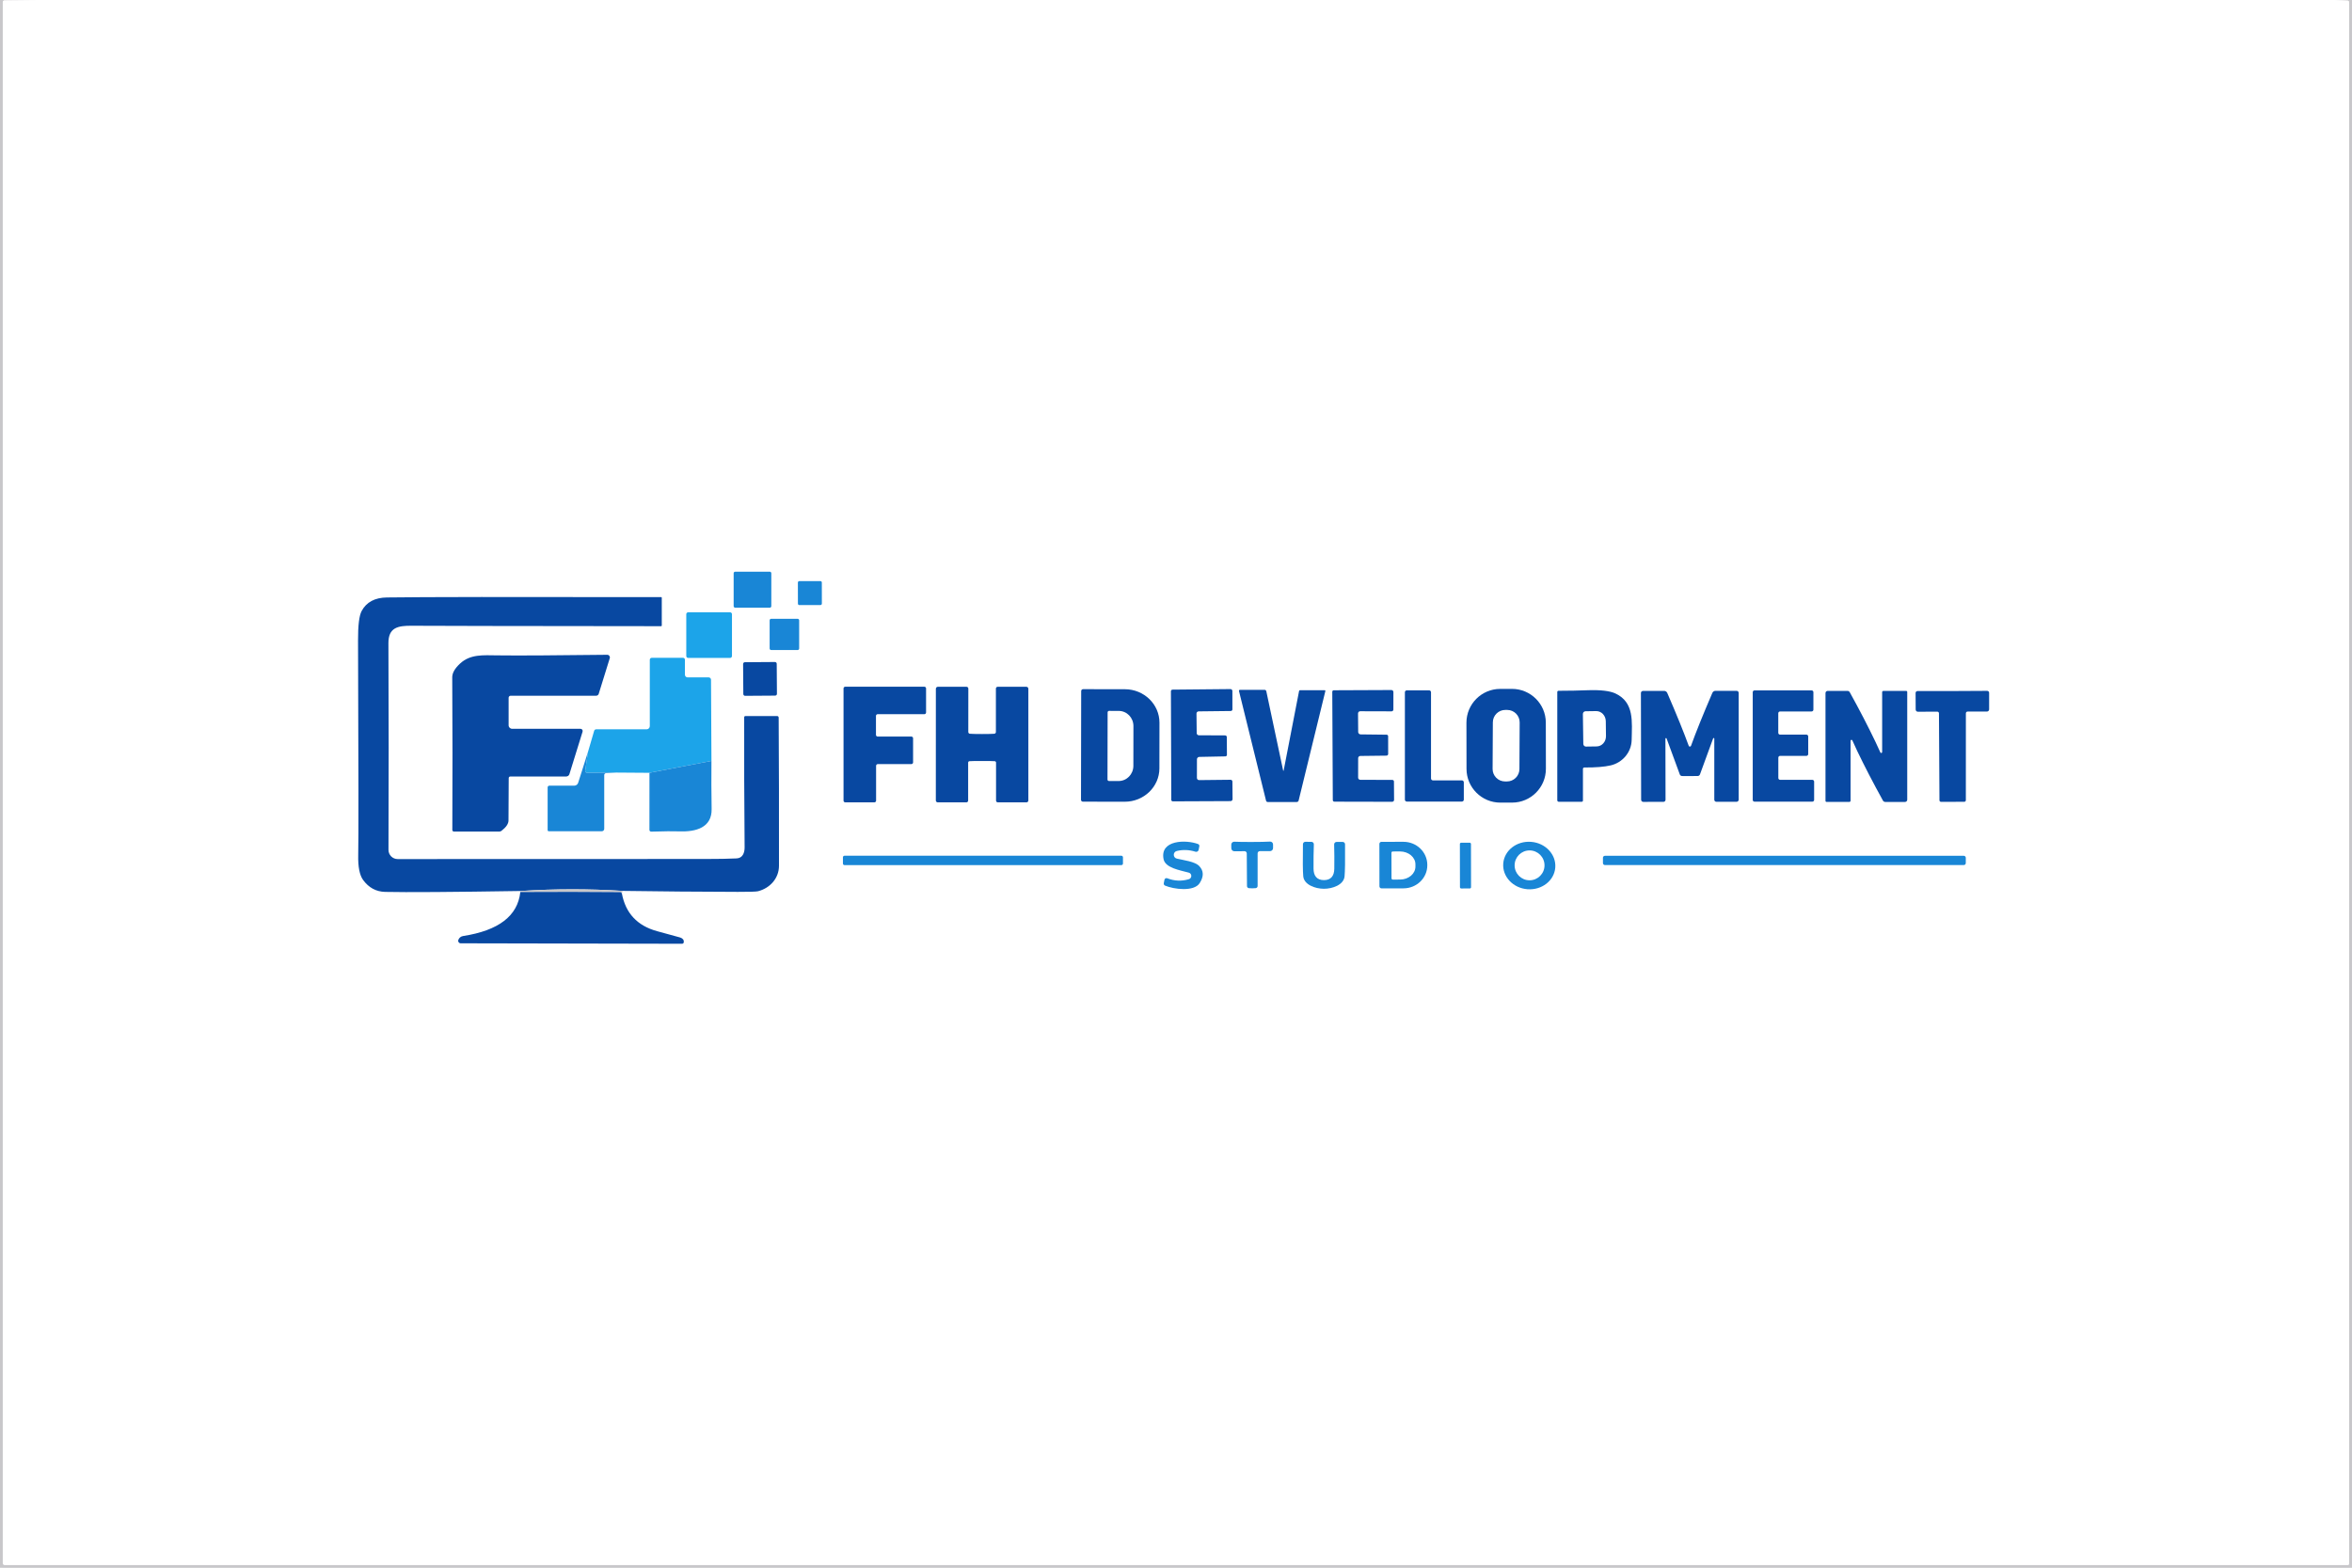
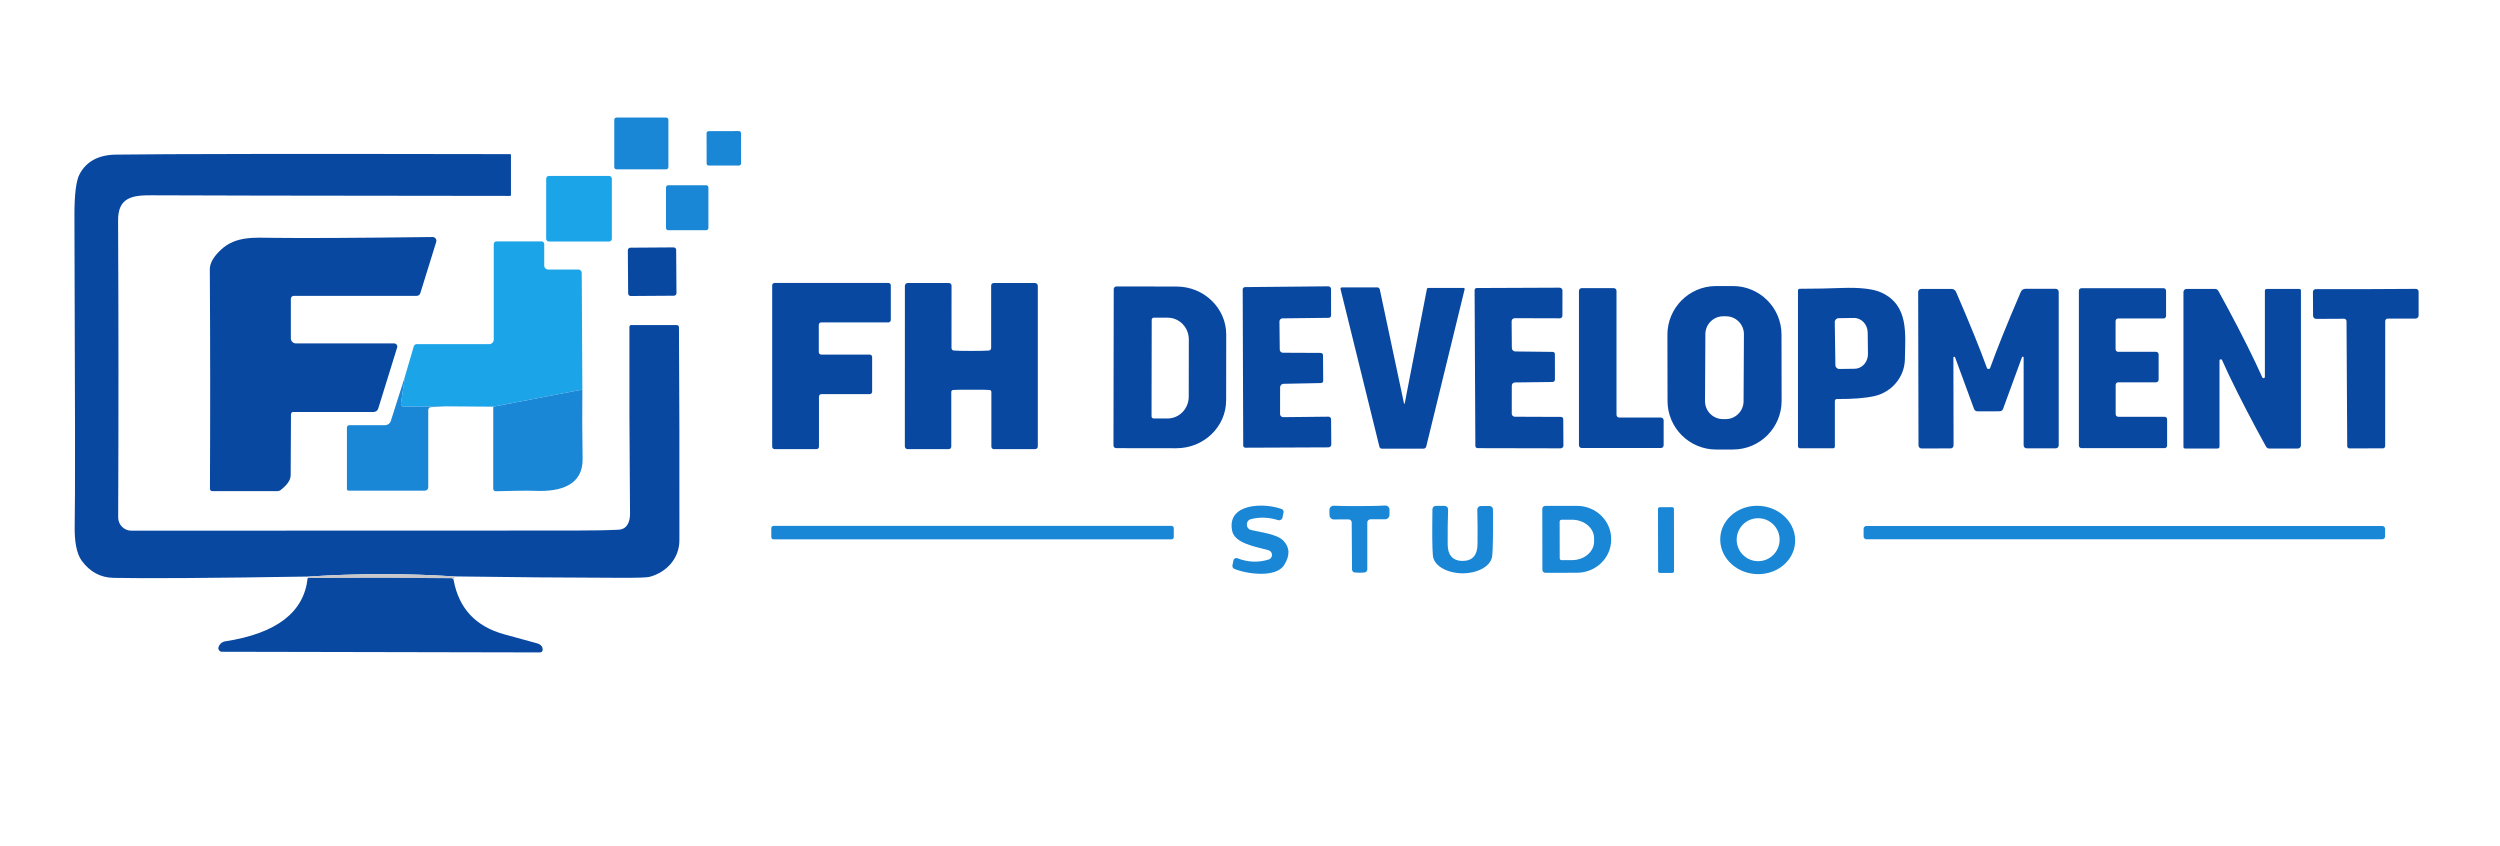
- <svg xmlns="http://www.w3.org/2000/svg" version="1.1" viewBox="0.00 0.00 768.00 512.00" width="768.00" height="512.00">
+ <svg xmlns="http://www.w3.org/2000/svg" version="1.1" viewBox="100.00 160.00 568.00 192.00" width="568.00" height="192.00">
  <g stroke-width="2.00" fill="none" stroke-linecap="butt">
    <path stroke="#e4e3e5" vector-effect="non-scaling-stroke" d="M 12.38 0.00 L 1.48 0.12 C 1.16 0.13 0.91 0.38 0.91 0.69 L 0.91 510.51 C 0.91 510.85 1.19 511.13 1.53 511.13 L 766.62 511.13 C 766.86 511.13 767.06 510.93 767.06 510.68 L 767.06 0.74 C 767.06 0.44 766.83 0.20 766.54 0.19 L 762.44 0.00" />
    <path stroke="#8cc3eb" vector-effect="non-scaling-stroke" d="M 251.86 187.22 C 251.86 186.94 251.63 186.71 251.35 186.71 L 240.07 186.71 C 239.79 186.71 239.56 186.94 239.56 187.22 L 239.56 197.96 C 239.56 198.24 239.79 198.47 240.07 198.47 L 251.35 198.47 C 251.63 198.47 251.86 198.24 251.86 197.96 L 251.86 187.22" />
    <path stroke="#8cc3eb" vector-effect="non-scaling-stroke" d="M 268.354 190.243 C 268.35 189.99 268.15 189.78 267.893 189.784 L 260.993 189.796 C 260.74 189.80 260.53 190.00 260.534 190.257 L 260.546 197.157 C 260.55 197.41 260.75 197.62 261.007 197.616 L 267.907 197.604 C 268.16 197.60 268.37 197.40 268.366 197.143 L 268.354 190.243" />
    <path stroke="#e4e3e5" vector-effect="non-scaling-stroke" d="M 170.19 290.99 C 170.09 291.10 169.99 291.22 169.90 291.33" />
    <path stroke="#84a4d0" vector-effect="non-scaling-stroke" d="M 169.90 291.33 C 169.07 299.12 162.83 303.91 151.18 305.71 C 150.48 305.82 149.89 306.31 149.66 306.98 L 149.65 307.02 C 149.48 307.54 149.87 308.08 150.42 308.08 L 222.70 308.23 C 223.00 308.23 223.25 308.01 223.28 307.72 C 223.36 307.00 222.97 306.49 222.12 306.19 C 222.07 306.17 219.56 305.48 214.57 304.12 C 208.09 302.35 204.25 298.23 203.06 291.78" />
    <path stroke="#e4e3e5" vector-effect="non-scaling-stroke" d="M 203.06 291.78 C 203.18 291.62 203.24 291.35 203.25 290.96" />
    <path stroke="#84a4d0" vector-effect="non-scaling-stroke" d="M 203.25 290.96 C 215.80 291.14 228.36 291.25 240.94 291.28 C 244.77 291.29 246.96 291.22 247.53 291.07 C 251.35 290.09 254.35 286.94 254.36 282.76 C 254.39 265.35 254.35 249.21 254.26 234.34 C 254.25 234.07 254.04 233.86 253.78 233.86 L 243.38 233.86 C 243.17 233.86 243.01 234.03 243.00 234.24 C 242.96 247.26 243.01 261.43 243.14 276.74 C 243.15 278.53 242.49 280.25 240.55 280.35 C 237.92 280.48 234.57 280.54 230.50 280.54 C 208.37 280.55 174.82 280.56 129.85 280.57 C 128.19 280.57 126.84 279.22 126.85 277.56 C 126.94 255.50 126.94 233.01 126.83 210.09 C 126.80 204.94 129.91 204.32 134.50 204.37 C 139.91 204.42 167.04 204.46 215.89 204.51 C 216.00 204.51 216.09 204.42 216.09 204.31 L 216.09 195.20 C 216.09 195.10 216.01 195.02 215.91 195.02 C 167.52 194.93 137.67 194.97 126.34 195.13 C 122.39 195.18 119.64 196.66 118.09 199.55 C 117.28 201.06 116.89 204.27 116.91 209.20 C 117.07 250.95 117.09 274.29 116.97 279.21 C 116.88 283.08 117.41 285.81 118.57 287.40 C 120.41 289.92 122.81 291.22 125.76 291.29 C 132.77 291.45 147.58 291.35 170.19 290.99" />
    <path stroke="#6888b6" vector-effect="non-scaling-stroke" d="M 203.25 290.96 C 192.25 290.26 181.23 290.27 170.19 290.99" />
    <path stroke="#6888b6" vector-effect="non-scaling-stroke" d="M 203.06 291.78 C 202.91 291.51 202.72 291.37 202.48 291.37 C 191.95 291.27 181.09 291.26 169.90 291.33" />
    <path stroke="#8ed2f4" vector-effect="non-scaling-stroke" d="M 224.09 214.25 C 224.09 214.60 224.37 214.88 224.72 214.88 L 238.38 214.88 C 238.73 214.88 239.01 214.60 239.01 214.25 L 239.01 200.60 C 239.01 200.25 238.73 199.97 238.38 199.97 L 224.72 199.97 C 224.37 199.97 224.09 200.25 224.09 200.60 L 224.09 214.25" />
    <path stroke="#8cc3eb" vector-effect="non-scaling-stroke" d="M 251.82 202.09 C 251.54 202.09 251.31 202.32 251.31 202.60 L 251.31 211.79 C 251.31 212.07 251.54 212.30 251.82 212.30 L 260.44 212.30 C 260.72 212.30 260.95 212.07 260.95 211.79 L 260.95 202.60 C 260.95 202.32 260.72 202.09 260.44 202.09 L 251.82 202.09" />
    <path stroke="#84a4d0" vector-effect="non-scaling-stroke" d="M 189.54 238.02 L 167.22 238.02 C 166.59 238.02 166.08 237.51 166.08 236.88 L 166.08 227.88 C 166.08 227.52 166.38 227.22 166.74 227.22 L 194.66 227.22 C 195.05 227.22 195.39 226.97 195.50 226.60 L 199.11 214.96 C 199.28 214.41 198.87 213.85 198.29 213.85 C 181.18 214.06 169.19 214.13 162.33 214.04 C 157.80 213.99 153.56 213.60 150.22 216.72 C 148.51 218.31 147.66 219.80 147.67 221.21 C 147.77 237.74 147.78 254.35 147.70 271.05 C 147.69 271.35 147.94 271.59 148.24 271.59 L 163.00 271.59 C 163.28 271.59 163.55 271.50 163.77 271.33 C 165.28 270.16 166.04 269.03 166.04 267.96 C 166.07 260.47 166.10 255.85 166.11 254.12 C 166.11 253.83 166.34 253.60 166.63 253.60 L 184.88 253.60 C 185.36 253.60 185.79 253.29 185.93 252.83 L 190.23 238.96 C 190.38 238.49 190.03 238.02 189.54 238.02" />
    <path stroke="#8cc3eb" vector-effect="non-scaling-stroke" d="M 192.01 245.52 L 188.79 255.65 C 188.61 256.22 188.09 256.60 187.49 256.60 L 179.37 256.60 C 179.07 256.60 178.82 256.84 178.82 257.14 L 178.82 271.12 C 178.82 271.32 178.98 271.48 179.18 271.48 L 196.51 271.48 C 196.95 271.48 197.30 271.13 197.30 270.69 L 197.30 253.13 C 197.30 252.80 197.55 252.53 197.87 252.51 L 201.22 252.32" />
    <path stroke="#8ed2f4" vector-effect="non-scaling-stroke" d="M 201.22 252.32 L 212.07 252.40" />
    <path stroke="#8cc3eb" vector-effect="non-scaling-stroke" d="M 212.07 252.40 L 212.06 271.05 C 212.06 271.36 212.32 271.62 212.63 271.61 C 216.87 271.48 219.91 271.45 221.76 271.52 C 227.32 271.74 232.49 270.25 232.37 264.20 C 232.28 258.98 232.26 253.75 232.31 248.51" />
    <path stroke="#8ed2f4" vector-effect="non-scaling-stroke" d="M 232.31 248.51 L 232.17 222.00 C 232.16 221.57 231.82 221.23 231.39 221.23 L 224.52 221.23 C 224.04 221.23 223.65 220.84 223.65 220.36 L 223.65 215.45 C 223.65 215.11 223.38 214.84 223.04 214.84 L 212.81 214.84 C 212.46 214.84 212.18 215.12 212.18 215.47 L 212.18 237.15 C 212.18 237.72 211.71 238.19 211.14 238.19 L 194.66 238.19 C 194.36 238.19 194.09 238.39 194.01 238.68 L 192.01 245.52" />
    <path stroke="#1b95e0" vector-effect="non-scaling-stroke" d="M 232.31 248.51 L 212.07 252.40" />
    <path stroke="#1b95e0" vector-effect="non-scaling-stroke" d="M 201.22 252.32 L 191.71 252.39 C 191.33 252.40 191.04 252.06 191.09 251.69 L 192.01 245.52" />
    <path stroke="#84a4d0" vector-effect="non-scaling-stroke" d="M 253.626 216.782 C 253.62 216.46 253.36 216.20 253.042 216.206 L 243.222 216.274 C 242.90 216.28 242.64 216.54 242.646 216.858 L 242.714 226.678 C 242.72 227.00 242.98 227.26 243.298 227.254 L 253.118 227.186 C 253.44 227.18 253.70 226.92 253.694 226.602 L 253.626 216.782" />
    <path stroke="#84a4d0" vector-effect="non-scaling-stroke" d="M 286.03 233.80 C 286.03 233.50 286.28 233.25 286.58 233.25 L 301.84 233.25 C 302.14 233.25 302.39 233.00 302.39 232.70 L 302.39 224.83 C 302.39 224.53 302.14 224.28 301.84 224.28 L 275.99 224.28 C 275.69 224.28 275.44 224.53 275.44 224.83 L 275.44 261.49 C 275.44 261.79 275.69 262.04 275.99 262.04 L 285.52 262.04 C 285.82 262.04 286.07 261.79 286.07 261.49 L 286.07 250.10 C 286.07 249.80 286.32 249.55 286.62 249.55 L 297.60 249.55 C 297.90 249.55 298.15 249.30 298.15 249.00 L 298.15 241.11 C 298.15 240.81 297.90 240.56 297.60 240.56 L 286.58 240.56 C 286.28 240.56 286.03 240.31 286.03 240.01 L 286.03 233.80" />
    <path stroke="#84a4d0" vector-effect="non-scaling-stroke" d="M 320.69 248.54 C 323.04 248.54 324.42 248.56 324.81 248.60 C 325.06 248.62 325.24 248.82 325.24 249.06 L 325.24 261.47 C 325.24 261.78 325.49 262.04 325.80 262.04 L 335.18 262.04 C 335.52 262.04 335.79 261.77 335.79 261.43 L 335.79 224.95 C 335.79 224.59 335.50 224.30 335.14 224.30 L 325.78 224.30 C 325.45 224.30 325.19 224.56 325.19 224.89 L 325.19 239.08 C 325.19 239.37 324.96 239.62 324.67 239.64 C 323.97 239.70 322.64 239.73 320.69 239.73 C 318.73 239.73 317.40 239.70 316.70 239.64 C 316.41 239.62 316.18 239.37 316.18 239.08 L 316.19 224.89 C 316.19 224.56 315.92 224.30 315.60 224.30 L 306.24 224.30 C 305.88 224.30 305.59 224.59 305.59 224.95 L 305.58 261.43 C 305.58 261.76 305.85 262.04 306.19 262.04 L 315.57 262.04 C 315.88 262.04 316.13 261.78 316.13 261.47 L 316.13 249.06 C 316.13 248.82 316.31 248.62 316.56 248.60 C 316.95 248.56 318.33 248.54 320.69 248.54" />
    <path stroke="#84a4d0" vector-effect="non-scaling-stroke" d="M 353.04 225.69 L 352.98 261.21 C 352.98 261.54 353.25 261.82 353.59 261.82 L 367.25 261.84 C 373.49 261.85 378.57 256.98 378.58 250.95 L 378.60 236.03 C 378.61 230.01 373.56 225.11 367.31 225.10 L 353.65 225.08 C 353.32 225.08 353.04 225.35 353.04 225.69" />
    <path stroke="#84a4d0" vector-effect="non-scaling-stroke" d="M 504.757 236.007 C 504.75 229.91 499.79 224.98 493.698 224.987 L 489.858 224.993 C 483.76 225.00 478.83 229.96 478.837 236.053 L 478.863 251.113 C 478.87 257.21 483.83 262.14 489.922 262.133 L 493.762 262.127 C 499.86 262.12 504.79 257.16 504.783 251.067 L 504.757 236.007" />
    <path stroke="#84a4d0" vector-effect="non-scaling-stroke" d="M 401.90 232.21 C 402.19 232.20 402.42 231.97 402.42 231.68 L 402.41 225.67 C 402.40 225.32 402.13 225.05 401.79 225.05 L 382.86 225.23 C 382.57 225.24 382.34 225.47 382.34 225.76 L 382.46 261.22 C 382.45 261.49 382.68 261.72 382.95 261.72 L 401.81 261.64 C 402.18 261.64 402.47 261.34 402.47 260.98 L 402.42 255.25 C 402.41 254.93 402.15 254.66 401.82 254.67 L 391.54 254.78 C 391.15 254.78 390.83 254.47 390.83 254.07 L 390.84 247.98 C 390.84 247.56 391.19 247.21 391.62 247.20 L 400.14 247.03 C 400.41 247.02 400.63 246.80 400.63 246.53 L 400.59 240.71 C 400.59 240.42 400.35 240.18 400.05 240.18 L 391.47 240.14 C 391.08 240.14 390.76 239.82 390.76 239.43 L 390.69 233.04 C 390.68 232.66 391.00 232.34 391.39 232.33 L 401.90 232.21" />
    <path stroke="#84a4d0" vector-effect="non-scaling-stroke" d="M 418.99 251.67 L 413.49 225.76 C 413.43 225.49 413.19 225.29 412.92 225.29 L 404.88 225.29 C 404.67 225.29 404.52 225.49 404.57 225.69 L 413.41 261.52 C 413.47 261.76 413.69 261.93 413.94 261.93 L 423.44 261.93 C 423.72 261.93 423.97 261.74 424.04 261.46 L 432.77 225.70 C 432.81 225.56 432.69 225.42 432.54 225.42 L 424.49 225.42 C 424.34 225.42 424.21 225.53 424.19 225.67 L 419.15 251.67 C 419.13 251.76 419.01 251.76 418.99 251.67" />
    <path stroke="#84a4d0" vector-effect="non-scaling-stroke" d="M 454.65 254.72 L 444.17 254.68 C 443.78 254.68 443.46 254.36 443.47 253.97 L 443.48 247.61 C 443.48 247.21 443.80 246.89 444.19 246.89 L 452.74 246.79 C 453.04 246.78 453.28 246.54 453.28 246.24 L 453.27 240.44 C 453.27 240.17 453.05 239.95 452.78 239.95 L 444.27 239.85 C 443.85 239.84 443.50 239.50 443.49 239.07 L 443.44 233.00 C 443.44 232.61 443.75 232.29 444.14 232.29 L 454.39 232.32 C 454.72 232.32 454.98 232.06 454.98 231.73 L 454.99 226.01 C 454.99 225.65 454.69 225.36 454.33 225.36 L 435.52 225.44 C 435.24 225.44 435.02 225.67 435.03 225.94 L 435.20 261.30 C 435.20 261.59 435.43 261.82 435.72 261.82 L 454.60 261.86 C 454.93 261.86 455.21 261.58 455.21 261.24 L 455.17 255.24 C 455.18 254.95 454.94 254.72 454.65 254.72" />
    <path stroke="#84a4d0" vector-effect="non-scaling-stroke" d="M 467.27 226.09 C 467.27 225.74 466.99 225.46 466.64 225.46 L 459.37 225.46 C 459.02 225.46 458.74 225.74 458.74 226.09 L 458.74 261.16 C 458.74 261.51 459.02 261.79 459.37 261.79 L 477.35 261.79 C 477.70 261.79 477.98 261.51 477.98 261.16 L 477.98 255.50 C 477.98 255.15 477.70 254.87 477.35 254.87 L 467.90 254.87 C 467.55 254.87 467.27 254.59 467.27 254.24 L 467.27 226.09" />
    <path stroke="#84a4d0" vector-effect="non-scaling-stroke" d="M 508.97 261.85 L 516.49 261.85 C 516.71 261.85 516.88 261.68 516.88 261.46 L 516.88 251.11 C 516.88 250.86 517.08 250.66 517.33 250.66 C 521.04 250.68 523.91 250.45 525.95 249.97 C 529.79 249.07 532.71 245.70 532.79 241.66 C 532.89 235.73 533.69 229.41 527.52 226.50 C 525.67 225.63 522.60 225.27 518.31 225.43 C 515.61 225.54 512.47 225.60 508.89 225.61 C 508.67 225.61 508.50 225.79 508.50 226.01 L 508.50 261.37 C 508.50 261.64 508.71 261.85 508.97 261.85" />
    <path stroke="#84a4d0" vector-effect="non-scaling-stroke" d="M 551.80 253.46 C 553.03 253.46 553.88 253.45 554.36 253.44 C 554.69 253.43 554.98 253.23 555.09 252.92 L 559.39 241.16 C 559.47 240.95 559.77 241.01 559.77 241.23 L 559.77 261.18 C 559.77 261.56 560.07 261.86 560.45 261.86 L 567.05 261.86 C 567.43 261.86 567.74 261.55 567.74 261.16 L 567.74 226.31 C 567.74 225.93 567.43 225.62 567.05 225.62 L 560.16 225.62 C 559.72 225.62 559.32 225.88 559.14 226.29 C 556.05 233.48 553.72 239.25 552.16 243.60 C 552.10 243.75 551.98 243.83 551.79 243.83 C 551.60 243.83 551.48 243.75 551.43 243.60 C 549.85 239.25 547.52 233.49 544.41 226.31 C 544.23 225.90 543.83 225.64 543.39 225.64 L 536.50 225.65 C 536.11 225.65 535.81 225.96 535.81 226.34 L 535.88 261.19 C 535.88 261.58 536.19 261.89 536.57 261.89 L 543.17 261.88 C 543.55 261.88 543.85 261.57 543.85 261.20 L 543.81 241.25 C 543.81 241.03 544.11 240.97 544.19 241.18 L 548.51 252.93 C 548.62 253.23 548.91 253.44 549.25 253.45 C 549.73 253.46 550.58 253.46 551.80 253.46" />
    <path stroke="#84a4d0" vector-effect="non-scaling-stroke" d="M 591.78 261.82 C 592.11 261.82 592.37 261.56 592.37 261.23 L 592.37 255.28 C 592.37 254.95 592.11 254.69 591.78 254.69 L 581.27 254.69 C 580.94 254.69 580.68 254.43 580.68 254.10 L 580.68 247.45 C 580.68 247.12 580.94 246.86 581.27 246.86 L 589.85 246.86 C 590.18 246.86 590.44 246.60 590.44 246.27 L 590.44 240.52 C 590.44 240.19 590.18 239.93 589.85 239.93 L 581.25 239.93 C 580.92 239.93 580.66 239.67 580.66 239.34 L 580.66 232.95 C 580.66 232.62 580.92 232.36 581.25 232.36 L 591.54 232.36 C 591.87 232.36 592.13 232.10 592.13 231.77 L 592.13 226.07 C 592.13 225.74 591.87 225.48 591.54 225.48 L 572.91 225.48 C 572.58 225.48 572.32 225.74 572.32 226.07 L 572.32 261.23 C 572.32 261.56 572.58 261.82 572.91 261.82 L 591.78 261.82" />
    <path stroke="#84a4d0" vector-effect="non-scaling-stroke" d="M 606.43 245.25 C 608.88 250.35 611.68 255.75 614.83 261.45 C 614.98 261.74 615.28 261.91 615.60 261.91 L 622.05 261.91 C 622.45 261.91 622.77 261.59 622.77 261.19 L 622.77 225.99 C 622.77 225.80 622.62 225.65 622.43 225.65 L 614.98 225.65 C 614.76 225.65 614.58 225.83 614.58 226.05 L 614.58 245.62 C 614.58 245.95 614.13 246.05 614.00 245.75 C 613.36 244.32 612.83 243.18 612.41 242.31 C 609.97 237.21 607.17 231.80 604.01 226.10 C 603.86 225.82 603.57 225.64 603.25 225.64 L 596.80 225.64 C 596.40 225.64 596.08 225.96 596.08 226.36 L 596.08 261.56 C 596.08 261.75 596.23 261.90 596.42 261.90 L 603.87 261.90 C 604.09 261.90 604.27 261.72 604.27 261.50 L 604.27 241.93 C 604.27 241.60 604.71 241.51 604.85 241.81 C 605.49 243.23 606.02 244.37 606.43 245.25" />
    <path stroke="#84a4d0" vector-effect="non-scaling-stroke" d="M 637.60 261.87 C 640.15 261.86 641.43 261.86 641.45 261.86 C 641.71 261.83 641.91 261.61 641.91 261.34 L 641.92 232.95 C 641.92 232.64 642.17 232.39 642.48 232.39 L 648.80 232.39 C 649.19 232.39 649.51 232.07 649.51 231.68 L 649.51 226.26 C 649.51 225.91 649.22 225.63 648.87 225.63 C 645.25 225.66 641.47 225.68 637.51 225.69 C 633.54 225.70 629.76 225.70 626.14 225.69 C 625.79 225.69 625.50 225.97 625.50 226.32 L 625.53 231.74 C 625.53 232.13 625.85 232.45 626.25 232.45 L 632.57 232.42 C 632.87 232.41 633.13 232.66 633.13 232.97 L 633.29 261.36 C 633.29 261.63 633.49 261.85 633.75 261.88 C 633.77 261.88 635.05 261.88 637.60 261.87" />
    <path stroke="#8cc3eb" vector-effect="non-scaling-stroke" d="M 391.21 275.66 C 387.33 274.19 378.68 274.26 379.94 280.59 C 380.51 283.47 385.26 284.20 388.18 285.00 C 389.26 285.30 389.27 286.82 388.20 287.14 C 385.83 287.85 383.48 287.75 381.15 286.84 C 380.75 286.68 380.31 286.92 380.23 287.34 L 380.01 288.46 C 379.95 288.79 380.12 289.11 380.43 289.24 C 383.27 290.44 389.88 291.32 391.73 288.42 C 393.12 286.25 393.07 284.39 391.58 282.84 C 390.12 281.33 386.44 280.95 384.26 280.42 C 382.95 280.10 382.95 278.24 384.26 277.93 C 386.27 277.44 388.30 277.52 390.36 278.17 C 390.82 278.31 391.30 278.03 391.39 277.56 L 391.62 276.39 C 391.68 276.08 391.50 275.77 391.21 275.66" />
    <path stroke="#8cc3eb" vector-effect="non-scaling-stroke" d="M 408.92 290.12 C 409.35 290.12 409.73 290.10 410.05 290.06 C 410.39 290.01 410.65 289.72 410.65 289.37 L 410.65 278.70 C 410.65 278.30 410.98 277.98 411.38 277.98 L 414.69 277.98 C 415.24 277.98 415.69 277.53 415.69 276.98 L 415.69 275.80 C 415.69 275.26 415.24 274.83 414.71 274.86 C 413.28 274.94 411.33 274.98 408.87 274.98 C 406.40 274.99 404.46 274.97 403.03 274.90 C 402.49 274.88 402.05 275.31 402.05 275.84 L 402.06 277.02 C 402.06 277.58 402.51 278.02 403.06 278.02 L 406.37 278.00 C 406.78 277.99 407.10 278.31 407.11 278.71 L 407.18 289.38 C 407.18 289.73 407.44 290.02 407.78 290.07 C 408.10 290.10 408.48 290.12 408.92 290.12" />
    <path stroke="#8cc3eb" vector-effect="non-scaling-stroke" d="M 432.28 290.27 C 435.14 290.28 438.77 288.97 439.04 286.23 C 439.19 284.66 439.25 281.16 439.20 275.74 C 439.20 275.31 438.86 274.97 438.43 274.97 L 436.43 274.97 C 435.99 274.97 435.63 275.34 435.64 275.78 C 435.71 278.29 435.73 280.94 435.69 283.73 C 435.66 286.06 434.60 287.45 432.29 287.44 C 429.98 287.43 428.93 286.03 428.91 283.71 C 428.89 280.92 428.92 278.27 429.01 275.76 C 429.03 275.31 428.67 274.95 428.23 274.94 L 426.23 274.93 C 425.80 274.93 425.46 275.27 425.45 275.70 C 425.37 281.12 425.40 284.61 425.55 286.19 C 425.80 288.93 429.43 290.26 432.28 290.27" />
    <path stroke="#8cc3eb" vector-effect="non-scaling-stroke" d="M 450.41 275.61 L 450.43 289.47 C 450.43 289.84 450.73 290.14 451.10 290.14 L 458.28 290.13 C 462.59 290.12 466.07 286.75 466.06 282.59 L 466.06 282.45 C 466.05 278.29 462.56 274.92 458.26 274.93 L 451.08 274.94 C 450.71 274.94 450.41 275.24 450.41 275.61" />
    <path stroke="#8cc3eb" vector-effect="non-scaling-stroke" d="M 490.855 282.026 C 490.53 286.30 494.06 290.06 498.755 290.417 C 503.45 290.78 507.52 287.61 507.845 283.334 C 508.17 279.06 504.64 275.30 499.945 274.943 C 495.25 274.58 491.18 277.75 490.855 282.026" />
    <path stroke="#8cc3eb" vector-effect="non-scaling-stroke" d="M 480.318 275.637 C 480.32 275.41 480.13 275.23 479.907 275.228 L 477.107 275.233 C 476.88 275.23 476.70 275.42 476.698 275.643 L 476.722 289.763 C 476.72 289.99 476.91 290.17 477.133 290.172 L 479.933 290.168 C 480.16 290.17 480.34 289.98 480.342 289.757 L 480.318 275.637" />
    <path stroke="#8cc3eb" vector-effect="non-scaling-stroke" d="M 366.68 279.99 C 366.68 279.71 366.45 279.48 366.17 279.48 L 275.75 279.48 C 275.47 279.48 275.24 279.71 275.24 279.99 L 275.24 282.03 C 275.24 282.31 275.47 282.54 275.75 282.54 L 366.17 282.54 C 366.45 282.54 366.68 282.31 366.68 282.03 L 366.68 279.99" />
    <path stroke="#8cc3eb" vector-effect="non-scaling-stroke" d="M 641.89 280.14 C 641.89 279.79 641.60 279.50 641.25 279.50 L 524.05 279.50 C 523.70 279.50 523.41 279.79 523.41 280.14 L 523.41 281.88 C 523.41 282.23 523.70 282.52 524.05 282.52 L 641.25 282.52 C 641.60 282.52 641.89 282.23 641.89 281.88 L 641.89 280.14" />
    <path stroke="#84a4d0" vector-effect="non-scaling-stroke" d="M 361.67 232.65 L 361.63 254.59 C 361.63 254.86 361.84 255.07 362.11 255.07 L 365.26 255.08 C 367.92 255.08 370.07 252.87 370.08 250.14 L 370.10 237.14 C 370.11 234.40 367.96 232.18 365.30 232.18 L 362.15 232.17 C 361.88 232.17 361.67 232.39 361.67 232.65" />
    <path stroke="#84a4d0" vector-effect="non-scaling-stroke" d="M 496.22 235.953 C 496.23 233.71 494.42 231.87 492.171 231.862 L 491.551 231.858 C 489.30 231.85 487.47 233.66 487.46 235.907 L 487.38 251.127 C 487.37 253.37 489.18 255.21 491.429 255.218 L 492.049 255.221 C 494.30 255.23 496.13 253.42 496.14 251.173 L 496.22 235.953" />
    <path stroke="#84a4d0" vector-effect="non-scaling-stroke" d="M 516.86 233.18 L 517.00 242.96 C 517.01 243.45 517.40 243.84 517.89 243.83 L 521.37 243.78 C 523.07 243.76 524.43 242.24 524.40 240.40 L 524.34 235.54 C 524.31 233.69 522.91 232.22 521.21 232.24 L 517.73 232.29 C 517.24 232.30 516.86 232.70 516.86 233.18" />
    <path stroke="#8cc3eb" vector-effect="non-scaling-stroke" d="M 454.35 278.51 L 454.37 286.85 C 454.37 287.08 454.56 287.27 454.79 287.27 L 457.16 287.26 C 459.94 287.26 462.18 285.36 462.18 283.03 L 462.18 282.29 C 462.18 279.96 459.92 278.08 457.14 278.08 L 454.77 278.09 C 454.54 278.09 454.35 278.27 454.35 278.51" />
    <path stroke="#8cc3eb" vector-effect="non-scaling-stroke" d="M 504.33 282.62 C 504.33 279.92 502.15 277.74 499.45 277.74 C 496.75 277.74 494.57 279.92 494.57 282.62 C 494.57 285.32 496.75 287.50 499.45 287.50 C 502.15 287.50 504.33 285.32 504.33 282.62" />
  </g>
  <path fill="#c8c7ca" d="M 12.38 0.00 L 1.48 0.12 C 1.16 0.13 0.91 0.38 0.91 0.69 L 0.91 510.51 C 0.91 510.85 1.19 511.13 1.53 511.13 L 766.62 511.13 C 766.86 511.13 767.06 510.93 767.06 510.68 L 767.06 0.74 C 767.06 0.44 766.83 0.20 766.54 0.19 L 762.44 0.00 L 768.00 0.00 L 768.00 512.00 L 0.00 512.00 L 0.00 0.00 L 12.38 0.00 Z" />
  <path fill="#ffffff" d="M 762.44 0.00 L 766.54 0.19 C 766.83 0.20 767.06 0.44 767.06 0.74 L 767.06 510.68 C 767.06 510.93 766.86 511.13 766.62 511.13 L 1.53 511.13 C 1.19 511.13 0.91 510.85 0.91 510.51 L 0.91 0.69 C 0.91 0.38 1.16 0.13 1.48 0.12 L 12.38 0.00 L 762.44 0.00 Z" />
  <rect fill="#1986d6" x="239.56" y="186.71" width="12.30" height="11.76" rx="0.51" />
  <rect fill="#1986d6" x="-3.91" y="-3.91" transform="translate(264.45,193.70) rotate(-0.1)" width="7.82" height="7.82" rx="0.46" />
  <path fill="#0848a1" d="M 203.25 290.96 C 192.25 290.26 181.23 290.27 170.19 290.99 C 147.58 291.35 132.77 291.45 125.76 291.29 C 122.81 291.22 120.41 289.92 118.57 287.40 C 117.41 285.81 116.88 283.08 116.97 279.21 C 117.09 274.29 117.07 250.95 116.91 209.20 C 116.89 204.27 117.28 201.06 118.09 199.55 C 119.64 196.66 122.39 195.18 126.34 195.13 C 137.67 194.97 167.52 194.93 215.91 195.02 C 216.01 195.02 216.09 195.10 216.09 195.20 L 216.09 204.31 C 216.09 204.42 216.00 204.51 215.89 204.51 C 167.04 204.46 139.91 204.42 134.50 204.37 C 129.91 204.32 126.80 204.94 126.83 210.09 C 126.94 233.01 126.94 255.50 126.85 277.56 C 126.84 279.22 128.19 280.57 129.85 280.57 C 174.82 280.56 208.37 280.55 230.50 280.54 C 234.57 280.54 237.92 280.48 240.55 280.35 C 242.49 280.25 243.15 278.53 243.14 276.74 C 243.01 261.43 242.96 247.26 243.00 234.24 C 243.01 234.03 243.17 233.86 243.38 233.86 L 253.78 233.86 C 254.04 233.86 254.25 234.07 254.26 234.34 C 254.35 249.21 254.39 265.35 254.36 282.76 C 254.35 286.94 251.35 290.09 247.53 291.07 C 246.96 291.22 244.77 291.29 240.94 291.28 C 228.36 291.25 215.80 291.14 203.25 290.96 Z" />
  <path fill="#1ca4e9" d="M 224.09 214.25 L 224.09 200.60 C 224.09 200.25 224.37 199.97 224.72 199.97 L 238.38 199.97 C 238.73 199.97 239.01 200.25 239.01 200.60 L 239.01 214.25 C 239.01 214.60 238.73 214.88 238.38 214.88 L 224.72 214.88 C 224.37 214.88 224.09 214.60 224.09 214.25 Z" />
  <path fill="#1986d6" d="M 251.82 202.09 L 260.44 202.09 C 260.72 202.09 260.95 202.32 260.95 202.60 L 260.95 211.79 C 260.95 212.07 260.72 212.30 260.44 212.30 L 251.82 212.30 C 251.54 212.30 251.31 212.07 251.31 211.79 L 251.31 202.60 C 251.31 202.32 251.54 202.09 251.82 202.09 Z" />
  <path fill="#0848a1" d="M 190.23 238.96 L 185.93 252.83 C 185.79 253.29 185.36 253.60 184.88 253.60 L 166.63 253.60 C 166.34 253.60 166.11 253.83 166.11 254.12 C 166.10 255.85 166.07 260.47 166.04 267.96 C 166.04 269.03 165.28 270.16 163.77 271.33 C 163.55 271.50 163.28 271.59 163.00 271.59 L 148.24 271.59 C 147.94 271.59 147.69 271.35 147.70 271.05 C 147.78 254.35 147.77 237.74 147.67 221.21 C 147.66 219.80 148.51 218.31 150.22 216.72 C 153.56 213.60 157.80 213.99 162.33 214.04 C 169.19 214.13 181.18 214.06 198.29 213.85 C 198.87 213.85 199.28 214.41 199.11 214.96 L 195.50 226.60 C 195.39 226.97 195.05 227.22 194.66 227.22 L 166.74 227.22 C 166.38 227.22 166.08 227.52 166.08 227.88 L 166.08 236.88 C 166.08 237.51 166.59 238.02 167.22 238.02 L 189.54 238.02 C 190.03 238.02 190.38 238.49 190.23 238.96 Z" />
  <path fill="#1ca4e9" d="M 232.31 248.51 L 212.07 252.40 L 201.22 252.32 L 191.71 252.39 C 191.33 252.40 191.04 252.06 191.09 251.69 L 192.01 245.52 L 194.01 238.68 C 194.09 238.39 194.36 238.19 194.66 238.19 L 211.14 238.19 C 211.71 238.19 212.18 237.72 212.18 237.15 L 212.18 215.47 C 212.18 215.12 212.46 214.84 212.81 214.84 L 223.04 214.84 C 223.38 214.84 223.65 215.11 223.65 215.45 L 223.65 220.36 C 223.65 220.84 224.04 221.23 224.52 221.23 L 231.39 221.23 C 231.82 221.23 232.16 221.57 232.17 222.00 L 232.31 248.51 Z" />
  <rect fill="#0848a1" x="-5.49" y="-5.49" transform="translate(248.17,221.73) rotate(-0.4)" width="10.98" height="10.98" rx="0.58" />
  <path fill="#0848a1" d="M 286.03 233.80 L 286.03 240.01 C 286.03 240.31 286.28 240.56 286.58 240.56 L 297.60 240.56 C 297.90 240.56 298.15 240.81 298.15 241.11 L 298.15 249.00 C 298.15 249.30 297.90 249.55 297.60 249.55 L 286.62 249.55 C 286.32 249.55 286.07 249.80 286.07 250.10 L 286.07 261.49 C 286.07 261.79 285.82 262.04 285.52 262.04 L 275.99 262.04 C 275.69 262.04 275.44 261.79 275.44 261.49 L 275.44 224.83 C 275.44 224.53 275.69 224.28 275.99 224.28 L 301.84 224.28 C 302.14 224.28 302.39 224.53 302.39 224.83 L 302.39 232.70 C 302.39 233.00 302.14 233.25 301.84 233.25 L 286.58 233.25 C 286.28 233.25 286.03 233.50 286.03 233.80 Z" />
  <path fill="#0848a1" d="M 320.69 239.73 C 322.64 239.73 323.97 239.70 324.67 239.64 C 324.96 239.62 325.19 239.37 325.19 239.08 L 325.19 224.89 C 325.19 224.56 325.45 224.30 325.78 224.30 L 335.14 224.30 C 335.50 224.30 335.79 224.59 335.79 224.95 L 335.79 261.43 C 335.79 261.77 335.52 262.04 335.18 262.04 L 325.80 262.04 C 325.49 262.04 325.24 261.78 325.24 261.47 L 325.24 249.06 C 325.24 248.82 325.06 248.62 324.81 248.60 C 324.42 248.56 323.04 248.54 320.69 248.54 C 318.33 248.54 316.95 248.56 316.56 248.60 C 316.31 248.62 316.13 248.82 316.13 249.06 L 316.13 261.47 C 316.13 261.78 315.88 262.04 315.57 262.04 L 306.19 262.04 C 305.85 262.04 305.58 261.76 305.58 261.43 L 305.59 224.95 C 305.59 224.59 305.88 224.30 306.24 224.30 L 315.60 224.30 C 315.92 224.30 316.19 224.56 316.19 224.89 L 316.18 239.08 C 316.18 239.37 316.41 239.62 316.70 239.64 C 317.40 239.70 318.73 239.73 320.69 239.73 Z" />
  <path fill="#0848a1" d="M 353.04 225.69 C 353.04 225.35 353.32 225.08 353.65 225.08 L 367.31 225.10 C 373.56 225.11 378.61 230.01 378.60 236.03 L 378.58 250.95 C 378.57 256.98 373.49 261.85 367.25 261.84 L 353.59 261.82 C 353.25 261.82 352.98 261.54 352.98 261.21 L 353.04 225.69 Z" />
  <path fill="#0848a1" d="M 504.783 251.067 C 504.79 257.16 499.86 262.12 493.762 262.127 L 489.922 262.133 C 483.83 262.14 478.87 257.21 478.863 251.113 L 478.837 236.053 C 478.83 229.96 483.76 225.00 489.858 224.993 L 493.698 224.987 C 499.79 224.98 504.75 229.91 504.757 236.007 L 504.783 251.067 Z" />
  <path fill="#0848a1" d="M 401.90 232.21 L 391.39 232.33 C 391.00 232.34 390.68 232.66 390.69 233.04 L 390.76 239.43 C 390.76 239.82 391.08 240.14 391.47 240.14 L 400.05 240.18 C 400.35 240.18 400.59 240.42 400.59 240.71 L 400.63 246.53 C 400.63 246.80 400.41 247.02 400.14 247.03 L 391.62 247.20 C 391.19 247.21 390.84 247.56 390.84 247.98 L 390.83 254.07 C 390.83 254.47 391.15 254.78 391.54 254.78 L 401.82 254.67 C 402.15 254.66 402.41 254.93 402.42 255.25 L 402.47 260.98 C 402.47 261.34 402.18 261.64 401.81 261.64 L 382.95 261.72 C 382.68 261.72 382.45 261.49 382.46 261.22 L 382.34 225.76 C 382.34 225.47 382.57 225.24 382.86 225.23 L 401.79 225.05 C 402.13 225.05 402.40 225.32 402.41 225.67 L 402.42 231.68 C 402.42 231.97 402.19 232.20 401.90 232.21 Z" />
  <path fill="#0848a1" d="M 418.99 251.67 C 419.01 251.76 419.13 251.76 419.15 251.67 L 424.19 225.67 C 424.21 225.53 424.34 225.42 424.49 225.42 L 432.54 225.42 C 432.69 225.42 432.81 225.56 432.77 225.70 L 424.04 261.46 C 423.97 261.74 423.72 261.93 423.44 261.93 L 413.94 261.93 C 413.69 261.93 413.47 261.76 413.41 261.52 L 404.57 225.69 C 404.52 225.49 404.67 225.29 404.88 225.29 L 412.92 225.29 C 413.19 225.29 413.43 225.49 413.49 225.76 L 418.99 251.67 Z" />
  <path fill="#0848a1" d="M 454.65 254.72 C 454.94 254.72 455.18 254.95 455.17 255.24 L 455.21 261.24 C 455.21 261.58 454.93 261.86 454.60 261.86 L 435.72 261.82 C 435.43 261.82 435.20 261.59 435.20 261.30 L 435.03 225.94 C 435.02 225.67 435.24 225.44 435.52 225.44 L 454.33 225.36 C 454.69 225.36 454.99 225.65 454.99 226.01 L 454.98 231.73 C 454.98 232.06 454.72 232.32 454.39 232.32 L 444.14 232.29 C 443.75 232.29 443.44 232.61 443.44 233.00 L 443.49 239.07 C 443.50 239.50 443.85 239.84 444.27 239.85 L 452.78 239.95 C 453.05 239.95 453.27 240.17 453.27 240.44 L 453.28 246.24 C 453.28 246.54 453.04 246.78 452.74 246.79 L 444.19 246.89 C 443.80 246.89 443.48 247.21 443.48 247.61 L 443.47 253.97 C 443.46 254.36 443.78 254.68 444.17 254.68 L 454.65 254.72 Z" />
  <path fill="#0848a1" d="M 467.27 226.09 L 467.27 254.24 C 467.27 254.59 467.55 254.87 467.90 254.87 L 477.35 254.87 C 477.70 254.87 477.98 255.15 477.98 255.50 L 477.98 261.16 C 477.98 261.51 477.70 261.79 477.35 261.79 L 459.37 261.79 C 459.02 261.79 458.74 261.51 458.74 261.16 L 458.74 226.09 C 458.74 225.74 459.02 225.46 459.37 225.46 L 466.64 225.46 C 466.99 225.46 467.27 225.74 467.27 226.09 Z" />
  <path fill="#0848a1" d="M 508.50 261.37 L 508.50 226.01 C 508.50 225.79 508.67 225.61 508.89 225.61 C 512.47 225.60 515.61 225.54 518.31 225.43 C 522.60 225.27 525.67 225.63 527.52 226.50 C 533.69 229.41 532.89 235.73 532.79 241.66 C 532.71 245.70 529.79 249.07 525.95 249.97 C 523.91 250.45 521.04 250.68 517.33 250.66 C 517.08 250.66 516.88 250.86 516.88 251.11 L 516.88 261.46 C 516.88 261.68 516.71 261.85 516.49 261.85 L 508.97 261.85 C 508.71 261.85 508.50 261.64 508.50 261.37 Z" />
  <path fill="#0848a1" d="M 551.79 243.83 C 551.98 243.83 552.10 243.75 552.16 243.60 C 553.72 239.25 556.05 233.48 559.14 226.29 C 559.32 225.88 559.72 225.62 560.16 225.62 L 567.05 225.62 C 567.43 225.62 567.74 225.93 567.74 226.31 L 567.74 261.16 C 567.74 261.55 567.43 261.86 567.05 261.86 L 560.45 261.86 C 560.07 261.86 559.77 261.56 559.77 261.18 L 559.77 241.23 C 559.77 241.01 559.47 240.95 559.39 241.16 L 555.09 252.92 C 554.98 253.23 554.69 253.43 554.36 253.44 C 553.88 253.45 553.03 253.46 551.80 253.46 C 550.58 253.46 549.73 253.46 549.25 253.45 C 548.91 253.44 548.62 253.23 548.51 252.93 L 544.19 241.18 C 544.11 240.97 543.81 241.03 543.81 241.25 L 543.85 261.20 C 543.85 261.57 543.55 261.88 543.17 261.88 L 536.57 261.89 C 536.19 261.89 535.88 261.58 535.88 261.19 L 535.81 226.34 C 535.81 225.96 536.11 225.65 536.50 225.65 L 543.39 225.64 C 543.83 225.64 544.23 225.90 544.41 226.31 C 547.52 233.49 549.85 239.25 551.43 243.60 C 551.48 243.75 551.60 243.83 551.79 243.83 Z" />
  <path fill="#0848a1" d="M 591.78 261.82 L 572.91 261.82 C 572.58 261.82 572.32 261.56 572.32 261.23 L 572.32 226.07 C 572.32 225.74 572.58 225.48 572.91 225.48 L 591.54 225.48 C 591.87 225.48 592.13 225.74 592.13 226.07 L 592.13 231.77 C 592.13 232.10 591.87 232.36 591.54 232.36 L 581.25 232.36 C 580.92 232.36 580.66 232.62 580.66 232.95 L 580.66 239.34 C 580.66 239.67 580.92 239.93 581.25 239.93 L 589.85 239.93 C 590.18 239.93 590.44 240.19 590.44 240.52 L 590.44 246.27 C 590.44 246.60 590.18 246.86 589.85 246.86 L 581.27 246.86 C 580.94 246.86 580.68 247.12 580.68 247.45 L 580.68 254.10 C 580.68 254.43 580.94 254.69 581.27 254.69 L 591.78 254.69 C 592.11 254.69 592.37 254.95 592.37 255.28 L 592.37 261.23 C 592.37 261.56 592.11 261.82 591.78 261.82 Z" />
  <path fill="#0848a1" d="M 612.41 242.31 C 612.83 243.18 613.36 244.32 614.00 245.75 C 614.13 246.05 614.58 245.95 614.58 245.62 L 614.58 226.05 C 614.58 225.83 614.76 225.65 614.98 225.65 L 622.43 225.65 C 622.62 225.65 622.77 225.80 622.77 225.99 L 622.77 261.19 C 622.77 261.59 622.45 261.91 622.05 261.91 L 615.60 261.91 C 615.28 261.91 614.98 261.74 614.83 261.45 C 611.68 255.75 608.88 250.35 606.43 245.25 C 606.02 244.37 605.49 243.23 604.85 241.81 C 604.71 241.51 604.27 241.60 604.27 241.93 L 604.27 261.50 C 604.27 261.72 604.09 261.90 603.87 261.90 L 596.42 261.90 C 596.23 261.90 596.08 261.75 596.08 261.56 L 596.08 226.36 C 596.08 225.96 596.40 225.64 596.80 225.64 L 603.25 225.64 C 603.57 225.64 603.86 225.82 604.01 226.10 C 607.17 231.80 609.97 237.21 612.41 242.31 Z" />
  <path fill="#0848a1" d="M 637.51 225.69 C 641.47 225.68 645.25 225.66 648.87 225.63 C 649.22 225.63 649.51 225.91 649.51 226.26 L 649.51 231.68 C 649.51 232.07 649.19 232.39 648.80 232.39 L 642.48 232.39 C 642.17 232.39 641.92 232.64 641.92 232.95 L 641.91 261.34 C 641.91 261.61 641.71 261.83 641.45 261.86 C 641.43 261.86 640.15 261.86 637.60 261.87 C 635.05 261.88 633.77 261.88 633.75 261.88 C 633.49 261.85 633.29 261.63 633.29 261.36 L 633.13 232.97 C 633.13 232.66 632.87 232.41 632.57 232.42 L 626.25 232.45 C 625.85 232.45 625.53 232.13 625.53 231.74 L 625.50 226.32 C 625.50 225.97 625.79 225.69 626.14 225.69 C 629.76 225.70 633.54 225.70 637.51 225.69 Z" />
  <rect fill="#ffffff" x="-4.38" y="-11.68" transform="translate(491.80,243.54) rotate(0.3)" width="8.76" height="23.36" rx="4.07" />
  <path fill="#ffffff" d="M 361.67 232.65 C 361.67 232.39 361.88 232.17 362.15 232.17 L 365.30 232.18 C 367.96 232.18 370.11 234.40 370.10 237.14 L 370.08 250.14 C 370.07 252.87 367.92 255.08 365.26 255.08 L 362.11 255.07 C 361.84 255.07 361.63 254.86 361.63 254.59 L 361.67 232.65 Z" />
  <path fill="#ffffff" d="M 516.86 233.18 C 516.86 232.70 517.24 232.30 517.73 232.29 L 521.21 232.24 C 522.91 232.22 524.31 233.69 524.34 235.54 L 524.40 240.40 C 524.43 242.24 523.07 243.76 521.37 243.78 L 517.89 243.83 C 517.40 243.84 517.01 243.45 517.00 242.96 L 516.86 233.18 Z" />
  <path fill="#1986d6" d="M 201.22 252.32 L 197.87 252.51 C 197.55 252.53 197.30 252.80 197.30 253.13 L 197.30 270.69 C 197.30 271.13 196.95 271.48 196.51 271.48 L 179.18 271.48 C 178.98 271.48 178.82 271.32 178.82 271.12 L 178.82 257.14 C 178.82 256.84 179.07 256.60 179.37 256.60 L 187.49 256.60 C 188.09 256.60 188.61 256.22 188.79 255.65 L 192.01 245.52 L 191.09 251.69 C 191.04 252.06 191.33 252.40 191.71 252.39 L 201.22 252.32 Z" />
  <path fill="#1986d6" d="M 232.31 248.51 C 232.26 253.75 232.28 258.98 232.37 264.20 C 232.49 270.25 227.32 271.74 221.76 271.52 C 219.91 271.45 216.87 271.48 212.63 271.61 C 212.32 271.62 212.06 271.36 212.06 271.05 L 212.07 252.40 L 232.31 248.51 Z" />
  <path fill="#1986d6" d="M 391.21 275.66 C 391.50 275.77 391.68 276.08 391.62 276.39 L 391.39 277.56 C 391.30 278.03 390.82 278.31 390.36 278.17 C 388.30 277.52 386.27 277.44 384.26 277.93 C 382.95 278.24 382.95 280.10 384.26 280.42 C 386.44 280.95 390.12 281.33 391.58 282.84 C 393.07 284.39 393.12 286.25 391.73 288.42 C 389.88 291.32 383.27 290.44 380.43 289.24 C 380.12 289.11 379.95 288.79 380.01 288.46 L 380.23 287.34 C 380.31 286.92 380.75 286.68 381.15 286.84 C 383.48 287.75 385.83 287.85 388.20 287.14 C 389.27 286.82 389.26 285.30 388.18 285.00 C 385.26 284.20 380.51 283.47 379.94 280.59 C 378.68 274.26 387.33 274.19 391.21 275.66 Z" />
  <path fill="#1986d6" d="M 408.87 274.98 C 411.33 274.98 413.28 274.94 414.71 274.86 C 415.24 274.83 415.69 275.26 415.69 275.80 L 415.69 276.98 C 415.69 277.53 415.24 277.98 414.69 277.98 L 411.38 277.98 C 410.98 277.98 410.65 278.30 410.65 278.70 L 410.65 289.37 C 410.65 289.72 410.39 290.01 410.05 290.06 C 409.73 290.10 409.35 290.12 408.92 290.12 C 408.48 290.12 408.10 290.10 407.78 290.07 C 407.44 290.02 407.18 289.73 407.18 289.38 L 407.11 278.71 C 407.10 278.31 406.78 277.99 406.37 278.00 L 403.06 278.02 C 402.51 278.02 402.06 277.58 402.06 277.02 L 402.05 275.84 C 402.05 275.31 402.49 274.88 403.03 274.90 C 404.46 274.97 406.40 274.99 408.87 274.98 Z" />
  <path fill="#1986d6" d="M 432.29 287.44 C 434.60 287.45 435.66 286.06 435.69 283.73 C 435.73 280.94 435.71 278.29 435.64 275.78 C 435.63 275.34 435.99 274.97 436.43 274.97 L 438.43 274.97 C 438.86 274.97 439.20 275.31 439.20 275.74 C 439.25 281.16 439.19 284.66 439.04 286.23 C 438.77 288.97 435.14 290.28 432.28 290.27 C 429.43 290.26 425.80 288.93 425.55 286.19 C 425.40 284.61 425.37 281.12 425.45 275.70 C 425.46 275.27 425.80 274.93 426.23 274.93 L 428.23 274.94 C 428.67 274.95 429.03 275.31 429.01 275.76 C 428.92 278.27 428.89 280.92 428.91 283.71 C 428.93 286.03 429.98 287.43 432.29 287.44 Z" />
  <path fill="#1986d6" d="M 450.41 275.61 C 450.41 275.24 450.71 274.94 451.08 274.94 L 458.26 274.93 C 462.56 274.92 466.05 278.29 466.06 282.45 L 466.06 282.59 C 466.07 286.75 462.59 290.12 458.28 290.13 L 451.10 290.14 C 450.73 290.14 450.43 289.84 450.43 289.47 L 450.41 275.61 Z" />
  <path fill="#1986d6" d="M 490.855 282.026 C 491.18 277.75 495.25 274.58 499.945 274.943 C 504.64 275.30 508.17 279.06 507.845 283.334 C 507.52 287.61 503.45 290.78 498.755 290.417 C 494.06 290.06 490.53 286.30 490.855 282.026 Z" />
  <rect fill="#1986d6" x="-1.81" y="-7.47" transform="translate(478.52,282.70) rotate(-0.1)" width="3.62" height="14.94" rx="0.41" />
  <path fill="#ffffff" d="M 454.35 278.51 C 454.35 278.27 454.54 278.09 454.77 278.09 L 457.14 278.08 C 459.92 278.08 462.18 279.96 462.18 282.29 L 462.18 283.03 C 462.18 285.36 459.94 287.26 457.16 287.26 L 454.79 287.27 C 454.56 287.27 454.37 287.08 454.37 286.85 L 454.35 278.51 Z" />
  <circle fill="#ffffff" cx="499.45" cy="282.62" r="4.88" />
  <rect fill="#1986d6" x="275.24" y="279.48" width="91.44" height="3.06" rx="0.51" />
  <rect fill="#1986d6" x="523.41" y="279.50" width="118.48" height="3.02" rx="0.64" />
  <path fill="#c8c7ca" d="M 203.25 290.96 C 203.24 291.35 203.18 291.62 203.06 291.78 C 202.91 291.51 202.72 291.37 202.48 291.37 C 191.95 291.27 181.09 291.26 169.90 291.33 C 169.99 291.22 170.09 291.10 170.19 290.99 C 181.23 290.27 192.25 290.26 203.25 290.96 Z" />
  <path fill="#0848a1" d="M 203.06 291.78 C 204.25 298.23 208.09 302.35 214.57 304.12 C 219.56 305.48 222.07 306.17 222.12 306.19 C 222.97 306.49 223.36 307.00 223.28 307.72 C 223.25 308.01 223.00 308.23 222.70 308.23 L 150.42 308.08 C 149.87 308.08 149.48 307.54 149.65 307.02 L 149.66 306.98 C 149.89 306.31 150.48 305.82 151.18 305.71 C 162.83 303.91 169.07 299.12 169.90 291.33 C 181.09 291.26 191.95 291.27 202.48 291.37 C 202.72 291.37 202.91 291.51 203.06 291.78 Z" />
</svg>
